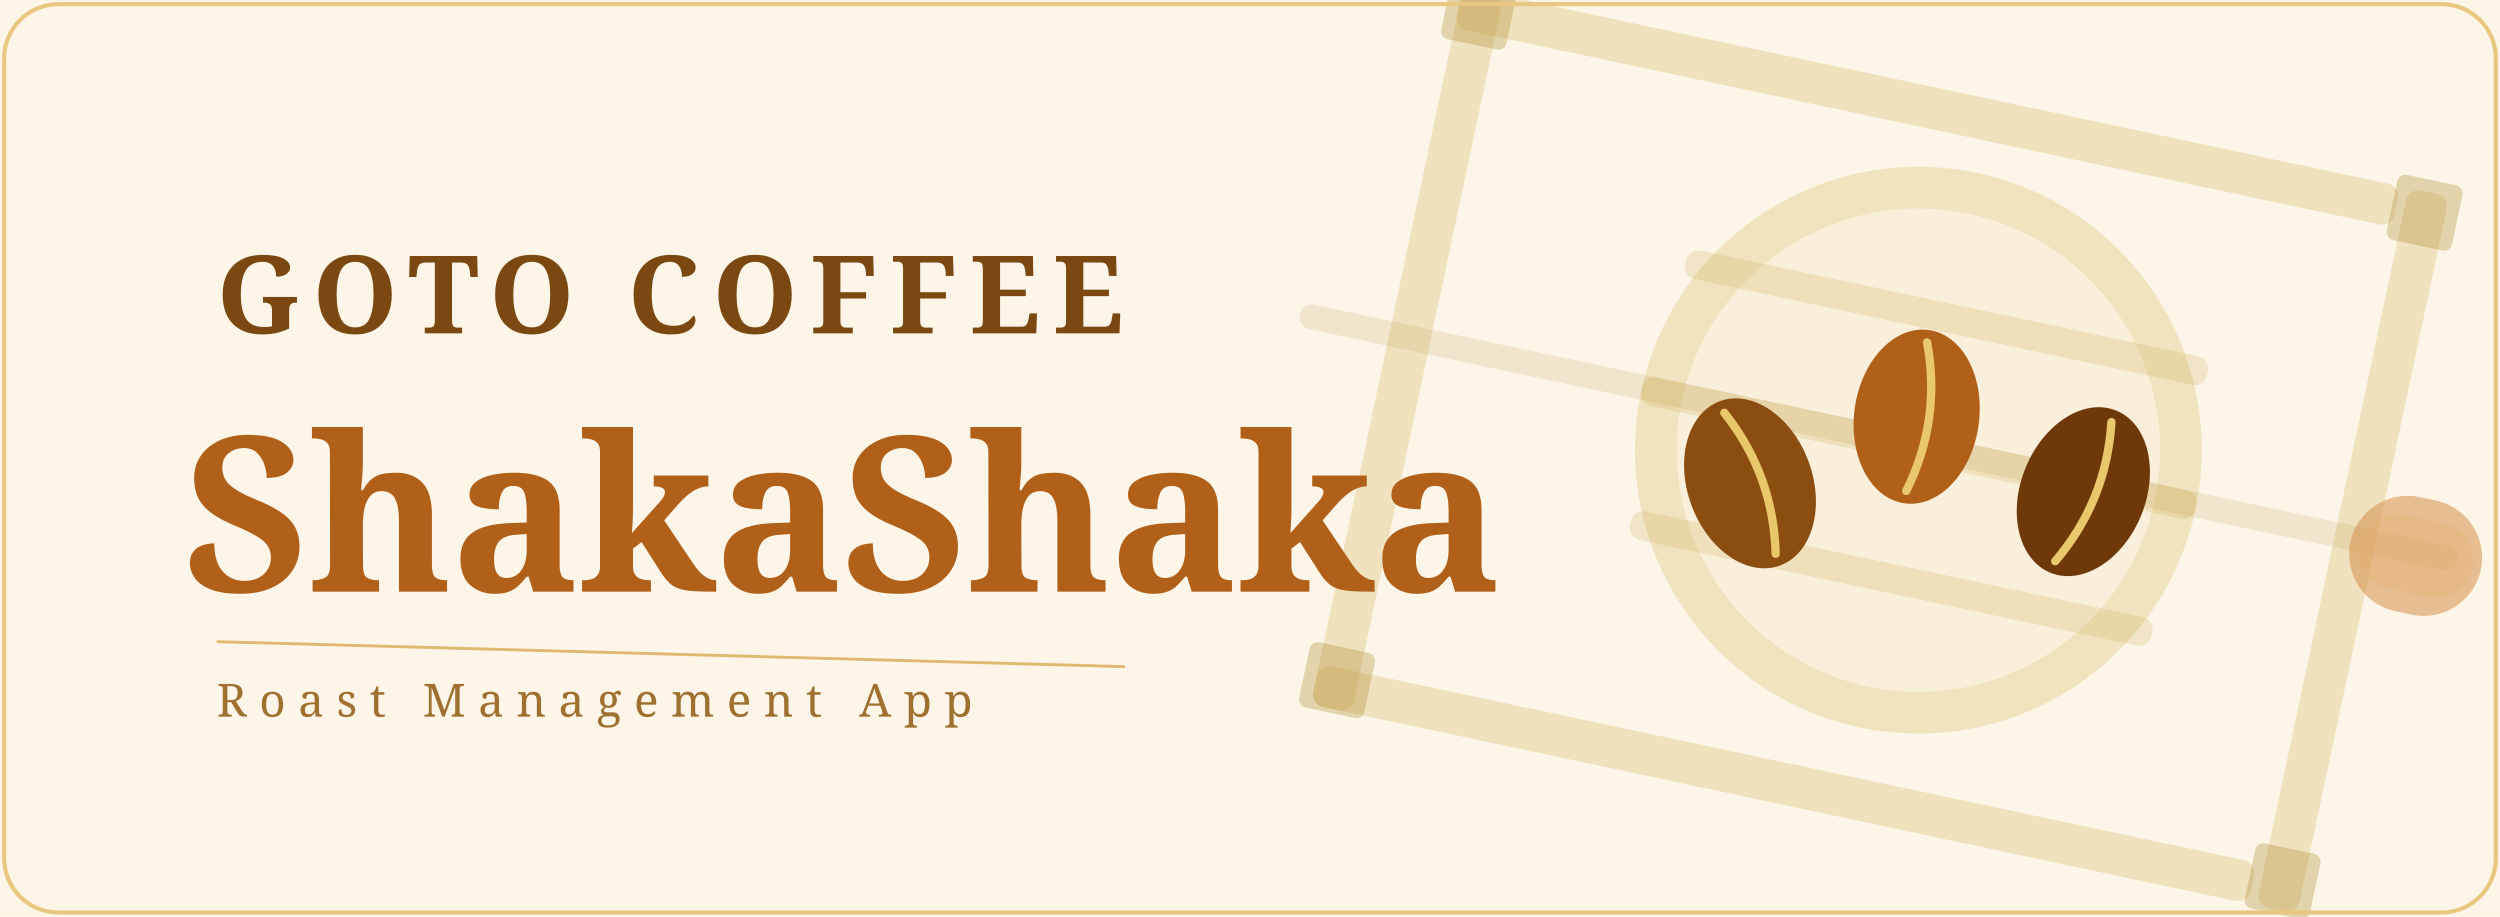
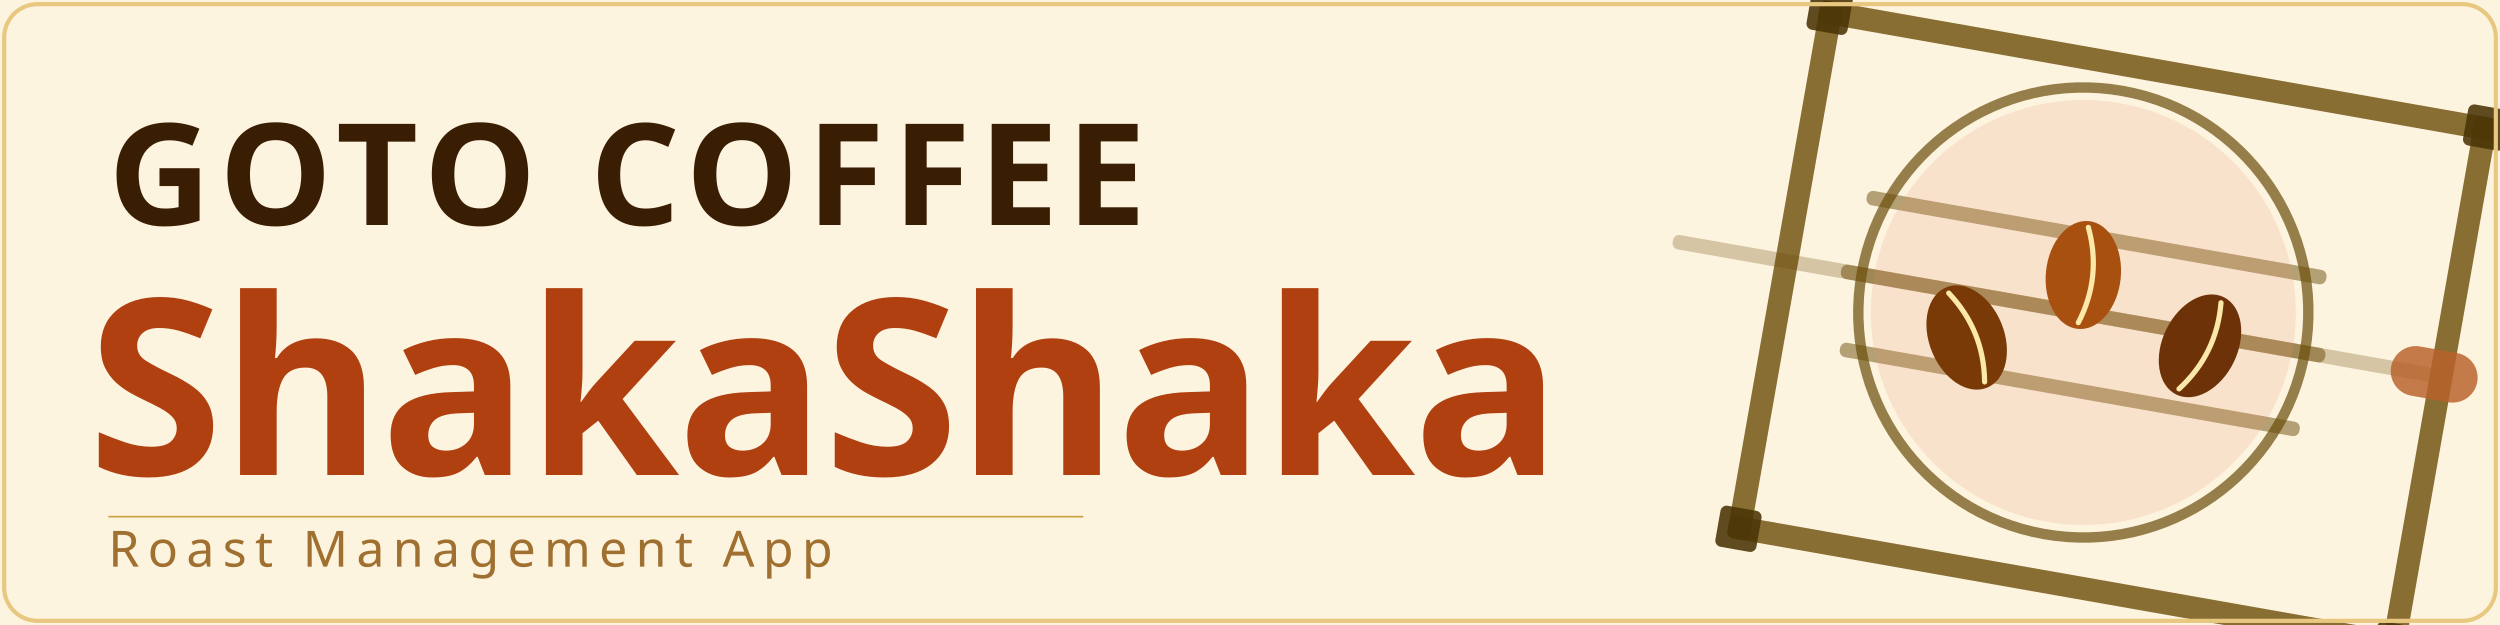
- <svg xmlns="http://www.w3.org/2000/svg" viewBox="0 0 600 220">
+ <svg xmlns="http://www.w3.org/2000/svg" viewBox="0 0 1200 300">
  <defs>
    <clipPath id="bn-bean" clipPathUnits="userSpaceOnUse">
-       <circle cx="460" cy="108" r="72" transform="rotate(12 460 108)" />
+       <circle cx="1000" cy="150" r="105" transform="rotate(10 1000 150)" />
    </clipPath>
  </defs>
-   <rect width="600" height="220" fill="#fdf6e8" />
-   <g transform="rotate(12 460 110)">
-     <rect x="330" y="22" width="230" height="10" rx="3" fill="#c8a848" opacity="0.26" />
-     <rect x="330" y="188" width="230" height="10" rx="3" fill="#c8a848" opacity="0.26" />
-     <rect x="330" y="22" width="10" height="176" rx="3" fill="#c8a848" opacity="0.26" />
-     <rect x="562" y="22" width="10" height="176" rx="3" fill="#c8a848" opacity="0.26" />
-     <rect x="327" y="19" width="16" height="16" rx="2" fill="#b09038" opacity="0.34" />
-     <rect x="559" y="19" width="16" height="16" rx="2" fill="#b09038" opacity="0.34" />
-     <rect x="327" y="183" width="16" height="16" rx="2" fill="#b09038" opacity="0.34" />
-     <rect x="559" y="183" width="16" height="16" rx="2" fill="#b09038" opacity="0.34" />
-     <circle cx="460" cy="108" r="68" fill="#e8c86a" opacity="0.18" />
-     <circle cx="460" cy="108" r="68" fill="#b09038" opacity="0.12" />
-     <circle cx="460" cy="108" r="58" fill="#fdf6e8" opacity="0.65" />
-     <rect x="396" y="72" width="128" height="7" rx="3" fill="#c8a040" opacity="0.20" />
-     <rect x="392" y="104" width="136" height="7" rx="3" fill="#c8a040" opacity="0.20" />
-     <rect x="396" y="136" width="128" height="7" rx="3" fill="#c8a040" opacity="0.20" />
-     <rect x="308" y="104" width="284" height="6" rx="3" fill="#b09038" opacity="0.16" />
-     <rect x="566" y="94" width="32" height="28" rx="14" fill="#d4904a" opacity="0.55" />
-     <rect x="568" y="99" width="28" height="18" rx="9" fill="#e8b06a" opacity="0.30" />
+   <rect width="1200" height="300" fill="#fdf4e0" />
+   <g transform="rotate(10 1000 150)">
+     <rect x="850" y="24" width="330" height="11" rx="3" fill="#6a4c08" opacity="0.80" />
+     <rect x="850" y="275" width="330" height="11" rx="3" fill="#6a4c08" opacity="0.80" />
+     <rect x="850" y="24" width="11" height="262" rx="3" fill="#6a4c08" opacity="0.80" />
+     <rect x="1169" y="24" width="11" height="262" rx="3" fill="#6a4c08" opacity="0.80" />
+     <rect x="845" y="19" width="20" height="20" rx="3" fill="#4a3406" opacity="0.88" />
+     <rect x="1165" y="19" width="20" height="20" rx="3" fill="#4a3406" opacity="0.88" />
+     <rect x="845" y="271" width="20" height="20" rx="3" fill="#4a3406" opacity="0.88" />
+     <rect x="1165" y="271" width="20" height="20" rx="3" fill="#4a3406" opacity="0.88" />
+     <circle cx="1000" cy="150" r="108" fill="none" stroke="#6a4c08" stroke-width="5" opacity="0.70" />
+     <rect x="888" y="110" width="224" height="7" rx="3" fill="#6a4c08" opacity="0.50" />
+     <rect x="882" y="147" width="236" height="7" rx="3" fill="#6a4c08" opacity="0.50" />
+     <rect x="888" y="184" width="224" height="7" rx="3" fill="#6a4c08" opacity="0.50" />
+     <rect x="800" y="147" width="370" height="7" rx="3" fill="#6a4c08" opacity="0.28" />
+     <rect x="1150" y="138" width="42" height="24" rx="12" fill="#b86028" opacity="0.82" />
  </g>
+   <circle cx="1000" cy="150" r="102" fill="#e8906a" opacity="0.18" transform="rotate(10 1000 150)" />
  <g clip-path="url(#bn-bean)">
-     <g transform="translate(420,116) rotate(-20)">
-       <ellipse cx="0" cy="0" rx="15" ry="21" fill="#8c4e10" />
-       <path d="M0 -18 Q6 0 0 18" stroke="#e8c86a" stroke-width="2" fill="none" stroke-linecap="round" />
+     <g transform="translate(944,162) rotate(-22)">
+       <ellipse cx="0" cy="0" rx="18" ry="26" fill="#7a3a08" />
+       <path d="M0 -23 Q9 0 0 23" stroke="#fce8a8" stroke-width="2.5" fill="none" stroke-linecap="round" />
    </g>
-     <g transform="translate(460,100) rotate(8)">
-       <ellipse cx="0" cy="0" rx="15" ry="21" fill="#b06018" />
-       <path d="M0 -18 Q6 0 0 18" stroke="#e8c86a" stroke-width="2" fill="none" stroke-linecap="round" />
+     <g transform="translate(1000,132) rotate(6)">
+       <ellipse cx="0" cy="0" rx="18" ry="26" fill="#a85010" />
+       <path d="M0 -23 Q9 0 0 23" stroke="#fce8a8" stroke-width="2.5" fill="none" stroke-linecap="round" />
    </g>
-     <g transform="translate(500,118) rotate(22)">
-       <ellipse cx="0" cy="0" rx="15" ry="21" fill="#6e3808" />
-       <path d="M0 -18 Q6 0 0 18" stroke="#e8c86a" stroke-width="2" fill="none" stroke-linecap="round" />
+     <g transform="translate(1056,166) rotate(26)">
+       <ellipse cx="0" cy="0" rx="18" ry="26" fill="#6e3208" />
+       <path d="M0 -23 Q9 0 0 23" stroke="#fce8a8" stroke-width="2.5" fill="none" stroke-linecap="round" />
    </g>
  </g>
-   <text x="52" y="80" font-family="'Fraunces',Georgia,serif" font-size="26" font-weight="900" letter-spacing="3" fill="#7a4810">GOTO COFFEE</text>
-   <text x="44" y="142" font-family="'Fraunces',Georgia,serif" font-size="52" font-weight="700" letter-spacing="-0.5" fill="#b06018">ShakaShaka</text>
-   <line x1="52" y1="154" x2="270" y2="160" stroke="#e0b870" stroke-width="0.7" />
-   <text x="52" y="172" font-family="'Fraunces',Georgia,serif" font-size="11" letter-spacing="3" fill="#a07030">Roast Management App</text>
-   <rect x="1" y="1" width="598" height="218" rx="13" fill="none" stroke="#e8c880" stroke-width="1" />
+   <text x="52" y="108" font-family="Poppins,sans-serif" font-size="68" font-weight="700" letter-spacing="4" fill="#3a1e04">GOTO COFFEE</text>
+   <text x="42" y="228" font-family="Poppins,sans-serif" font-size="118" font-weight="700" letter-spacing="-1" fill="#b04010">ShakaShaka</text>
+   <line x1="52" y1="248" x2="520" y2="248" stroke="#c8a040" stroke-width="0.8" />
+   <text x="52" y="272" font-family="Poppins,sans-serif" font-size="24" letter-spacing="4" font-weight="400" fill="#a07030">Roast Management App</text>
+   <rect x="2" y="2" width="1196" height="296" rx="16" fill="none" stroke="#e8c880" stroke-width="2" />
</svg>
